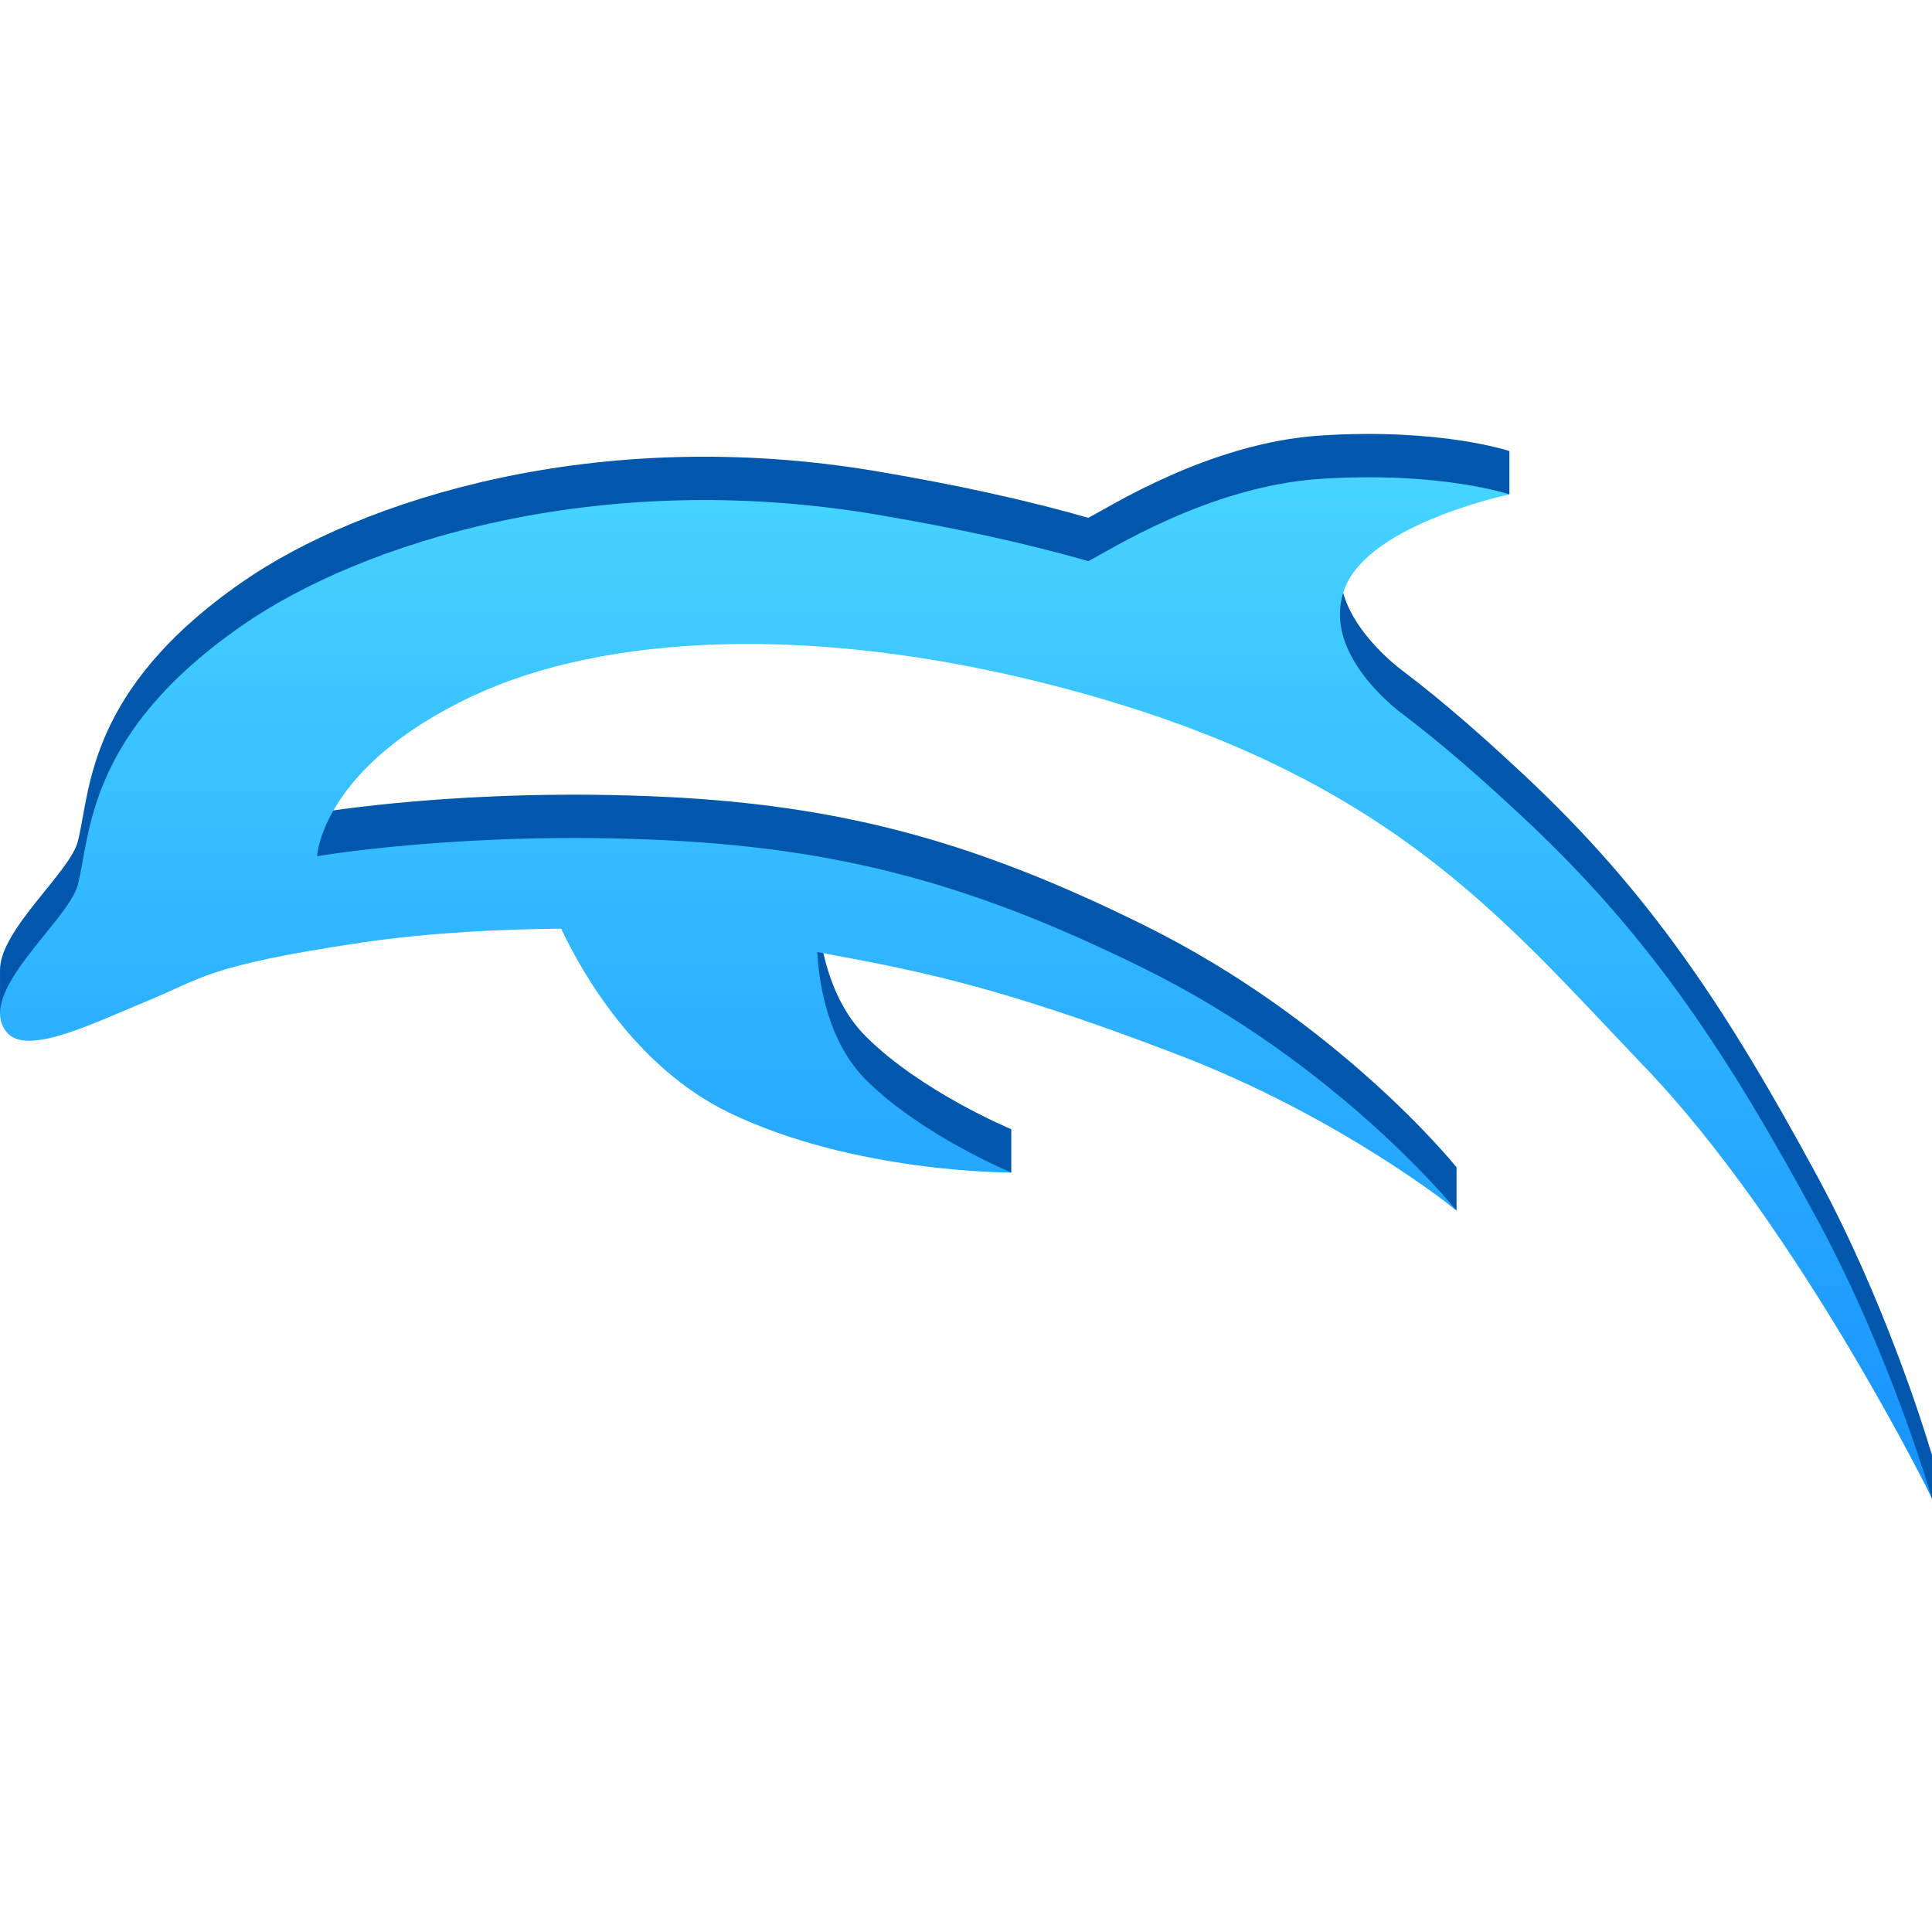
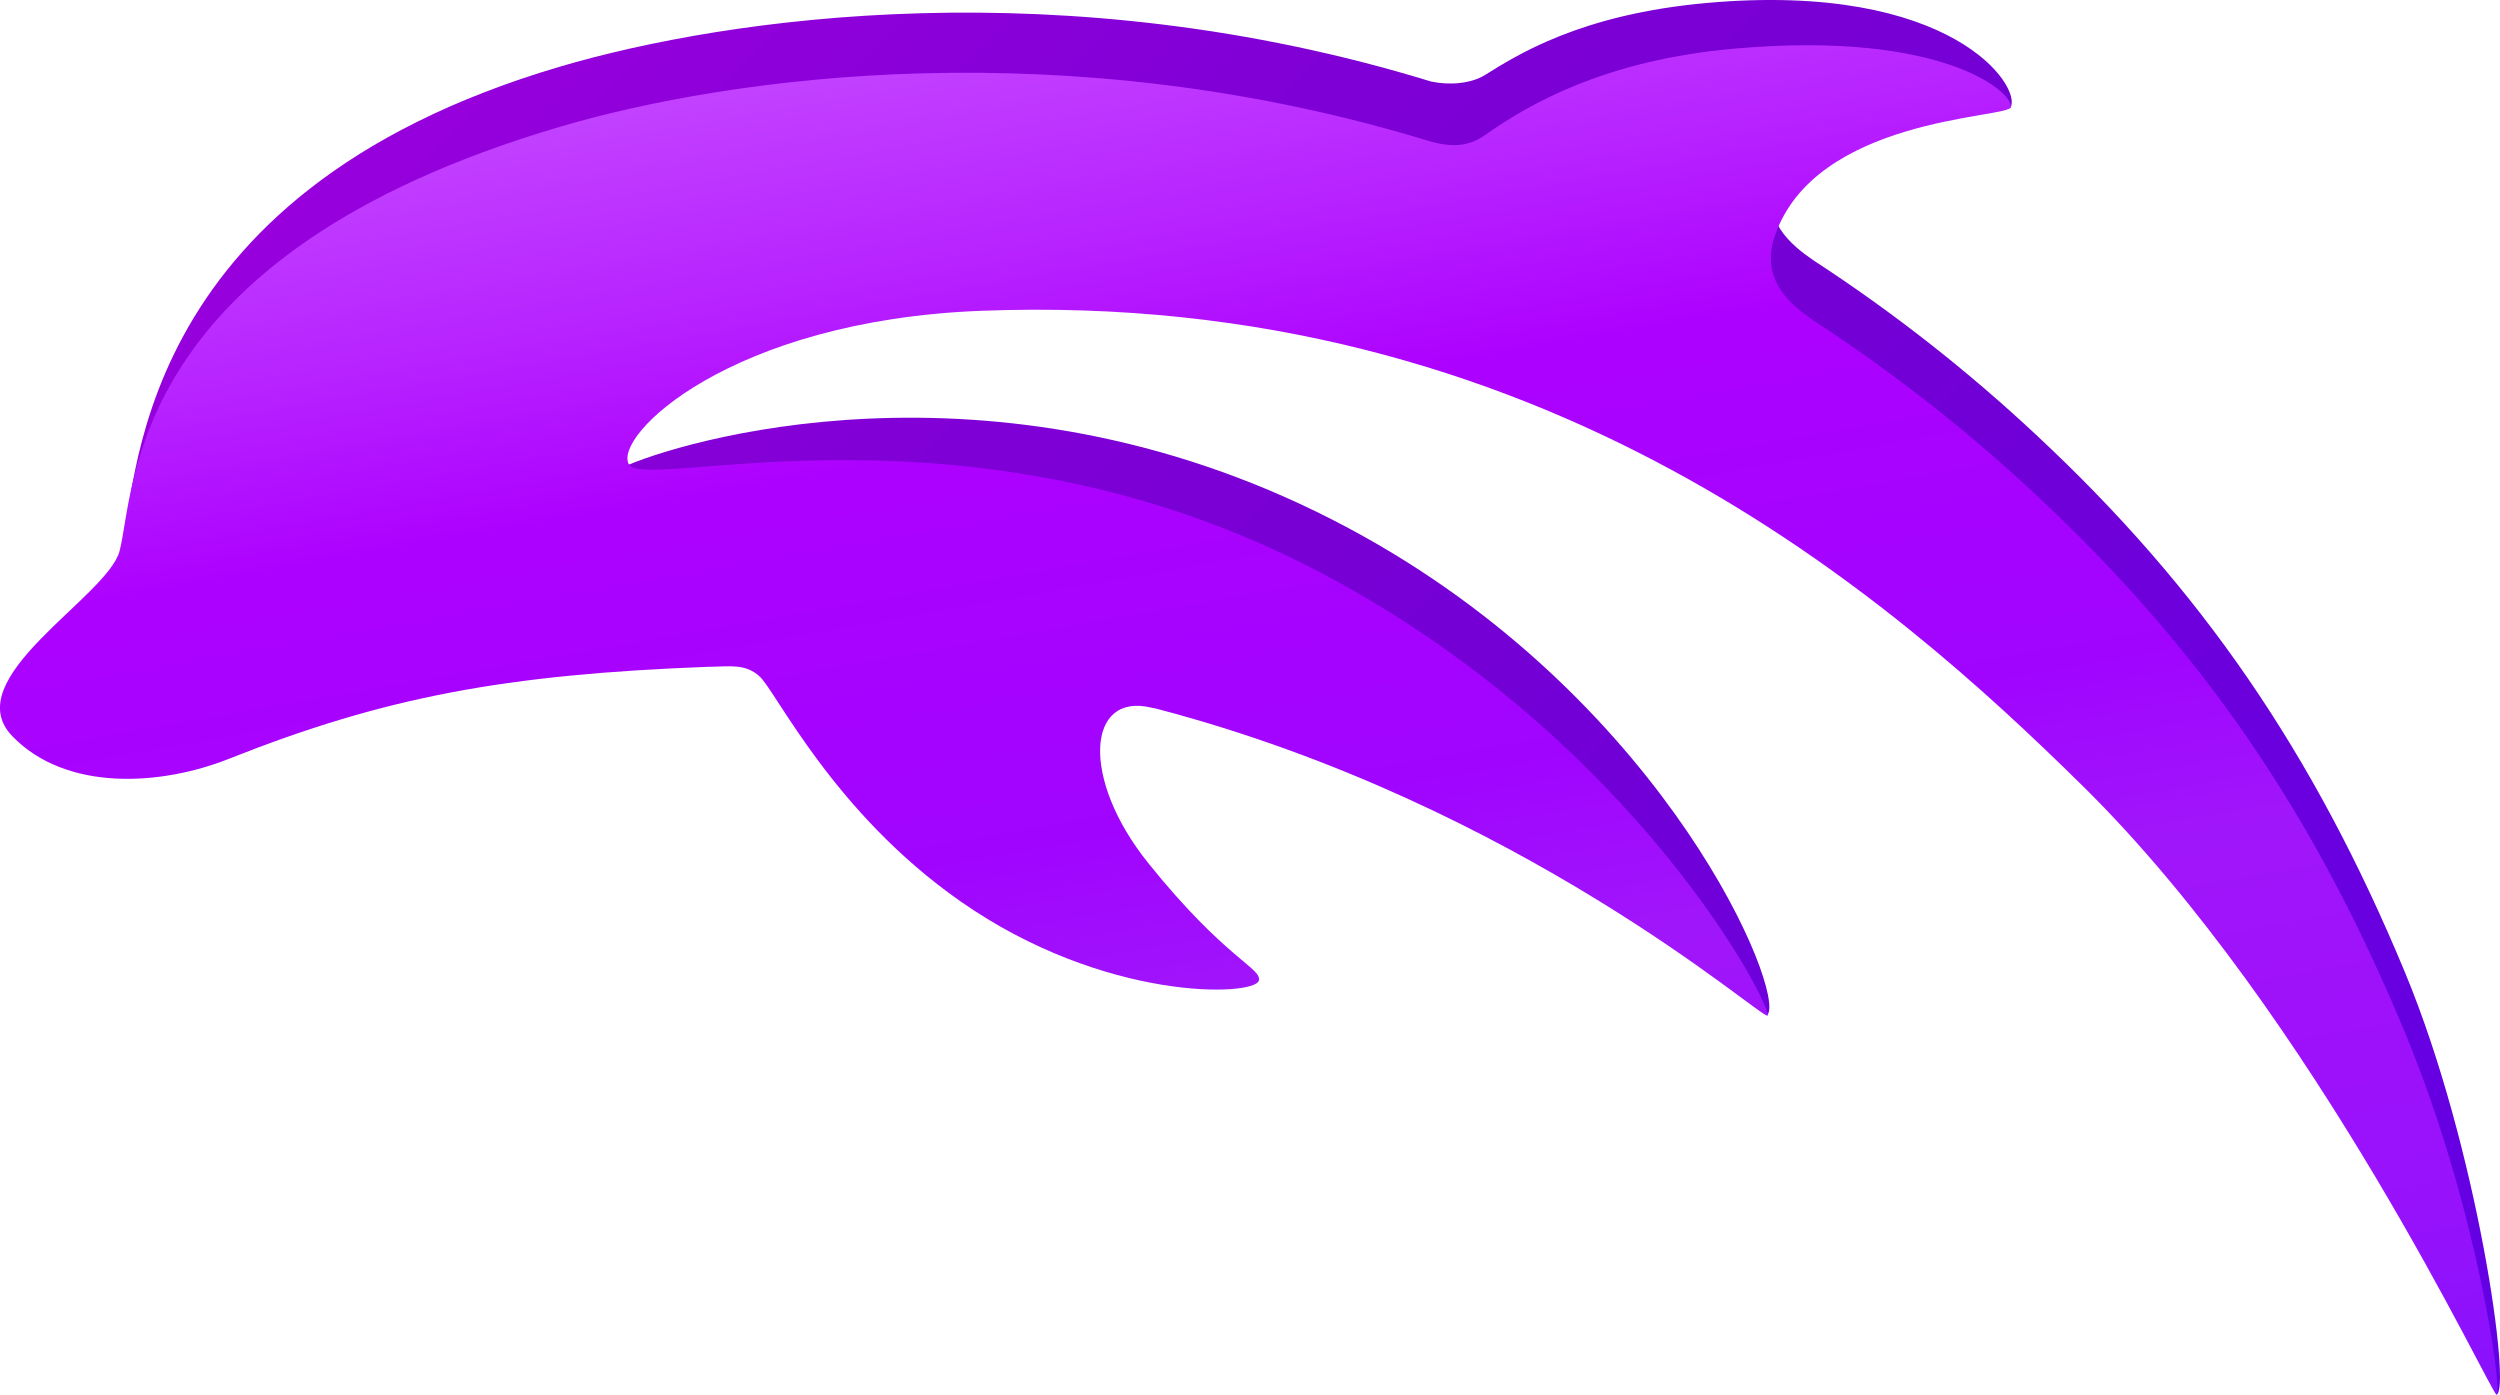
- <svg xmlns="http://www.w3.org/2000/svg" version="1.1" width="2048" height="2048" viewBox="0 0 2048 2048">
-   <linearGradient id="g" gradientUnits="userSpaceOnUse" x1="0" y1="506" x2="0" y2="1588">
-     <stop offset="0" stop-color="#46D4FF" />
-     <stop offset="1" stop-color="#1792FF" />
-   </linearGradient>
-   <path fill="#0057ab" d="m2046.8,1538.65 c-6.813,-22.834 -49.283,-160.537 -120.831,-292.567 -94.261,-173.943 -175.33,-298.279 -310.402,-424.563 -43.445,-40.618 -84.6,-76.916 -127.448,-109.498 l0.047,0 c0,0 -0.329,-0.232 -0.926,-0.673 -0.801,-0.607 -1.602,-1.214 -2.403,-1.818 -15.987,-12.352 -83.345,-69.109 -59.382,-131.767 8.031,-21 27.421,-38.45 50.479,-52.569 l124.091,-1.011 v-46 l-0.03,10e-4 c10e-4,0 0.016,-0.003 0.016,-0.003 0,0 -72.661,-24.686 -199.807,-16.53 -119.328,7.655 -226.545,77.432 -246.588,87.241 -64.265,-18.396 -137.59,-34.619 -223.344,-49.168 -296.609,-50.323 -547.639,29.896 -673.604,117.325 -165.101,114.592 -160.533,221.368 -174.144,274.776 -8.431,33.085 -83.408,94.263 -82.51,137.183 v45.18 l15.489,15.96 58.397,-19.849 6.985,-24.359 c24.022,-8.59 50.325,-20.532 74.217,-30.359 59.615,-24.521 64.209,-37.858 227.133,-62.167 74.956,-11.184 153.843,-14.393 212.575,-14.886 22.855,48.26 79.68,147.46 178.133,195.042 64.027,30.944 135.739,46.795 192.883,54.915 l-7.493,37.679 113.668,16.846 v-45.969 l-0.087,-0.035 c0.022,0 0.035,0 0.035,0 0,0 -95.434,-39.648 -154.146,-98.356 -39.956,-39.953 -49.518,-100.64 -51.552,-135.342 l0.359,0.033 c96.193,18.278 180.215,31.468 381.156,108.425 37.166,14.233 71.829,29.835 103.407,45.589 l-5.935,3.35 90.575,73.044 108.183,89.527 v-45.969 l-0.358,-0.332 c-1.596,-1.983 -124.799,-154.603 -331.827,-256.712 -171.102,-84.392 -311.585,-126.087 -506.229,-135.527 -212.756,-10.319 -369.522,16.999 -369.522,16.999 0,0 4.385,-94.537 165.003,-169.88 139.666,-65.516 359.388,-76.481 611.558,-12.15 356.261,90.886 477.766,245.646 631.012,405.573 97.226,101.465 186.606,244.229 242.951,343.009 l-9.49,-4.259 29.19,75.387 41.753,89.096 v-46.264 l-1.237,-3.603 z" />
-   <path fill="url(#g)" d="m1926,1292 c-94.261,-173.943 -175.33,-298.279 -310.402,-424.563 -43.446,-40.619 -84.601,-76.917 -127.45,-109.499 l0.049,0.01 c0,0 -0.34,-0.24 -0.962,-0.699 -0.773,-0.586 -1.547,-1.172 -2.321,-1.757 -15.904,-12.279 -83.413,-69.084 -59.428,-131.801 26.32,-68.822 174.556,-99.582 174.556,-99.582 0,0 -72.661,-24.686 -199.807,-16.53 -119.328,7.655 -226.545,77.432 -246.588,87.241 -64.265,-18.396 -137.59,-34.619 -223.344,-49.168 -296.609,-50.323 -547.639,29.896 -673.604,117.325 -165.101,114.592 -160.533,221.368 -174.144,274.776 -9.794,38.432 -109.389,114.772 -75.534,156.367 21.122,25.95 91.411,-9.289 148.113,-32.611 59.615,-24.521 64.209,-37.859 227.133,-62.168 74.956,-11.184 153.843,-14.393 212.575,-14.886 22.855,48.26 79.68,147.46 178.133,195.042 132.934,64.246 299.005,63.438 299.005,63.438 0,0 -95.434,-39.648 -154.146,-98.356 -39.956,-39.953 -49.518,-100.64 -51.552,-135.342 l0.359,0.033 c96.193,18.278 180.215,31.468 381.156,108.425 175.815,67.334 295.91,165.256 295.91,165.256 0,0 -123.479,-153.98 -331.865,-256.76 -171.102,-84.391 -311.585,-126.086 -506.229,-135.526 -212.756,-10.319 -369.522,16.999 -369.522,16.999 0,0 4.385,-94.537 165.003,-169.88 139.666,-65.516 359.388,-76.481 611.558,-12.15 356.261,90.886 477.766,245.646 631.012,405.573 163.107,170.22 304.146,456.685 304.146,456.685 0,0 -43.489,-151.357 -121.81,-295.887 z" />
+ <svg xmlns="http://www.w3.org/2000/svg" id="dolphinrefreshblue" viewBox="0 0 1024.02 571.29" version="1.1">
+   <defs id="defs14">
+     <linearGradient id="linear-gradient" x1="921.62" y1="672.33" x2="225.62" y2="-23.68" gradientUnits="userSpaceOnUse">
+       <stop offset="0" stop-color="#3217ff" id="stop1" style="stop-color:#6300e5;stop-opacity:1;" />
+       <stop offset="0.26" stop-color="#2b38ff" id="stop2" style="stop-color:#6b00de;stop-opacity:1;" />
+       <stop offset="0.5" stop-color="#2455ff" id="stop3" style="stop-color:#7300d5;stop-opacity:1;" />
+       <stop offset="0.75" stop-color="#1d74ff" id="stop4" style="stop-color:#8000d6;stop-opacity:1;" />
+       <stop offset="1" stop-color="#1792ff" id="stop5" style="stop-color:#9700dd;stop-opacity:1;" />
+     </linearGradient>
+     <linearGradient id="linear-gradient-2" x1="551.69" y1="654.33" x2="438.44" y2="12.11" gradientUnits="userSpaceOnUse">
+       <stop offset="0" stop-color="#0e80ff" id="stop6" style="stop-color:#8811fd;stop-opacity:1;" />
+       <stop offset="0.13" stop-color="#0789ff" id="stop7" style="stop-color:#9712fb;stop-opacity:1;" />
+       <stop offset="0.25" stop-color="#0090ff" id="stop8" style="stop-color:#9e11fa;stop-opacity:1;" />
+       <stop offset="0.38" stop-color="#009dff" id="stop9" style="stop-color:#a016fa;stop-opacity:1;" />
+       <stop offset="0.5" stop-color="#0af" id="stop10" style="stop-color:#a004ff;stop-opacity:1;" />
+       <stop offset="0.622" stop-color="#00b7ff" id="stop11" style="stop-color:#a603ff;stop-opacity:1;" />
+       <stop offset="0.752" stop-color="#00c4ff" id="stop12" style="stop-color:#ad01ff;stop-opacity:1;" />
+       <stop offset="0.87" stop-color="#21ccff" id="stop13" style="stop-color:#b723ff;stop-opacity:1;" />
+       <stop offset="1" stop-color="#46d4ff" id="stop14" style="stop-color:#c241ff;stop-opacity:1;" />
+     </linearGradient>
+   </defs>
+   <path id="accent" d="M1022.56,571.21c-1.27.18-38.52-169.99-134.5-264.57-78.26-77.11-255.29-227.76-485.28-211.36-179.97,12.83-155.26,99.22-145.34,95.09,28.18-11.76,160.45-49.32,301.51,29.56,124.72,69.74,172.5,186.62,165.04,195.72-1.59,1.92-45.15-108.8-244.51-150.96-154.52-32.68-316.61-5.94-385.63,21.46-28.07,11.15-73.88,41.57-82.75,11.13-8.31-28.53,33.5-51.54,38.43-70.45,6.44-24.72,1.99-147.1,179.83-199.53,69.13-20.38,206.69-40,356.78,6.08,7.41,1.62,16.34.93,22.08-2.63,12.86-7.98,38.97-24.94,91.15-29.56,100.28-8.88,129,34.46,124.16,42.86-2.44,4.24-80.13-20.48-96.57,28.08-6.12,18.08,6.78,28.28,15.94,34.57,32.67,21.29,63.4,45.41,91.84,72.09,66.54,62.22,112.8,128.96,150.42,219.66,29.94,72.19,43.57,171.86,37.4,172.75Z" style="fill:url(#linear-gradient); fill-rule:evenodd; stroke-width:0px;" />
+   <path id="main" d="M1022.65,571.29c-2.15.3-73.59-154.8-169.57-249.37-78.26-77.11-220.89-203.51-451.29-194.61-102.85,3.97-151.08,51.44-144.13,63.02,6.78,11.3,140.6-31.02,283.56,44.38,130.09,68.62,185.48,179.26,182.78,181.3-2.21,1.67-101.12-86.71-250.52-125.78-.58-.09-1.15-.21-1.73-.34-26.77-6.58-29.04,29.26-1.48,63.55,31.9,39.7,46.88,43.17,45.33,48.28-1.97,6.43-63.11,8.78-122.18-32.52-52.04-36.39-75.4-85.8-82.28-92.13-5.82-5.35-12.47-4.05-20.2-3.94-.32,0-.63,0-.95,0-83.04,3.15-132.41,12.35-196.14,37.65-28.07,11.15-66.77,13.55-88.81-9.24-22.87-23.65,39.02-56.97,43.95-75.87,6.44-24.72,2.53-121.3,180.36-173.74,69.24-20.42,207.11-40.06,357.46,6.29,7.58,1.86,14.42,2.09,21.4-2.84,18.56-13.12,49.71-30.75,101.87-35.43,87.65-7.85,115.71,19.11,113.43,24.09-2.03,4.45-80.13,4.15-96.57,52.72-6.12,18.08,6.78,28.28,15.94,34.57,32.67,21.29,63.4,45.41,91.85,72.09,66.55,62.22,112.81,128.96,150.42,219.66,29.93,72.19,39.98,147.84,37.48,148.2Z" style="fill:url(#linear-gradient-2); fill-rule:evenodd; stroke-width:0px;" />
</svg>
